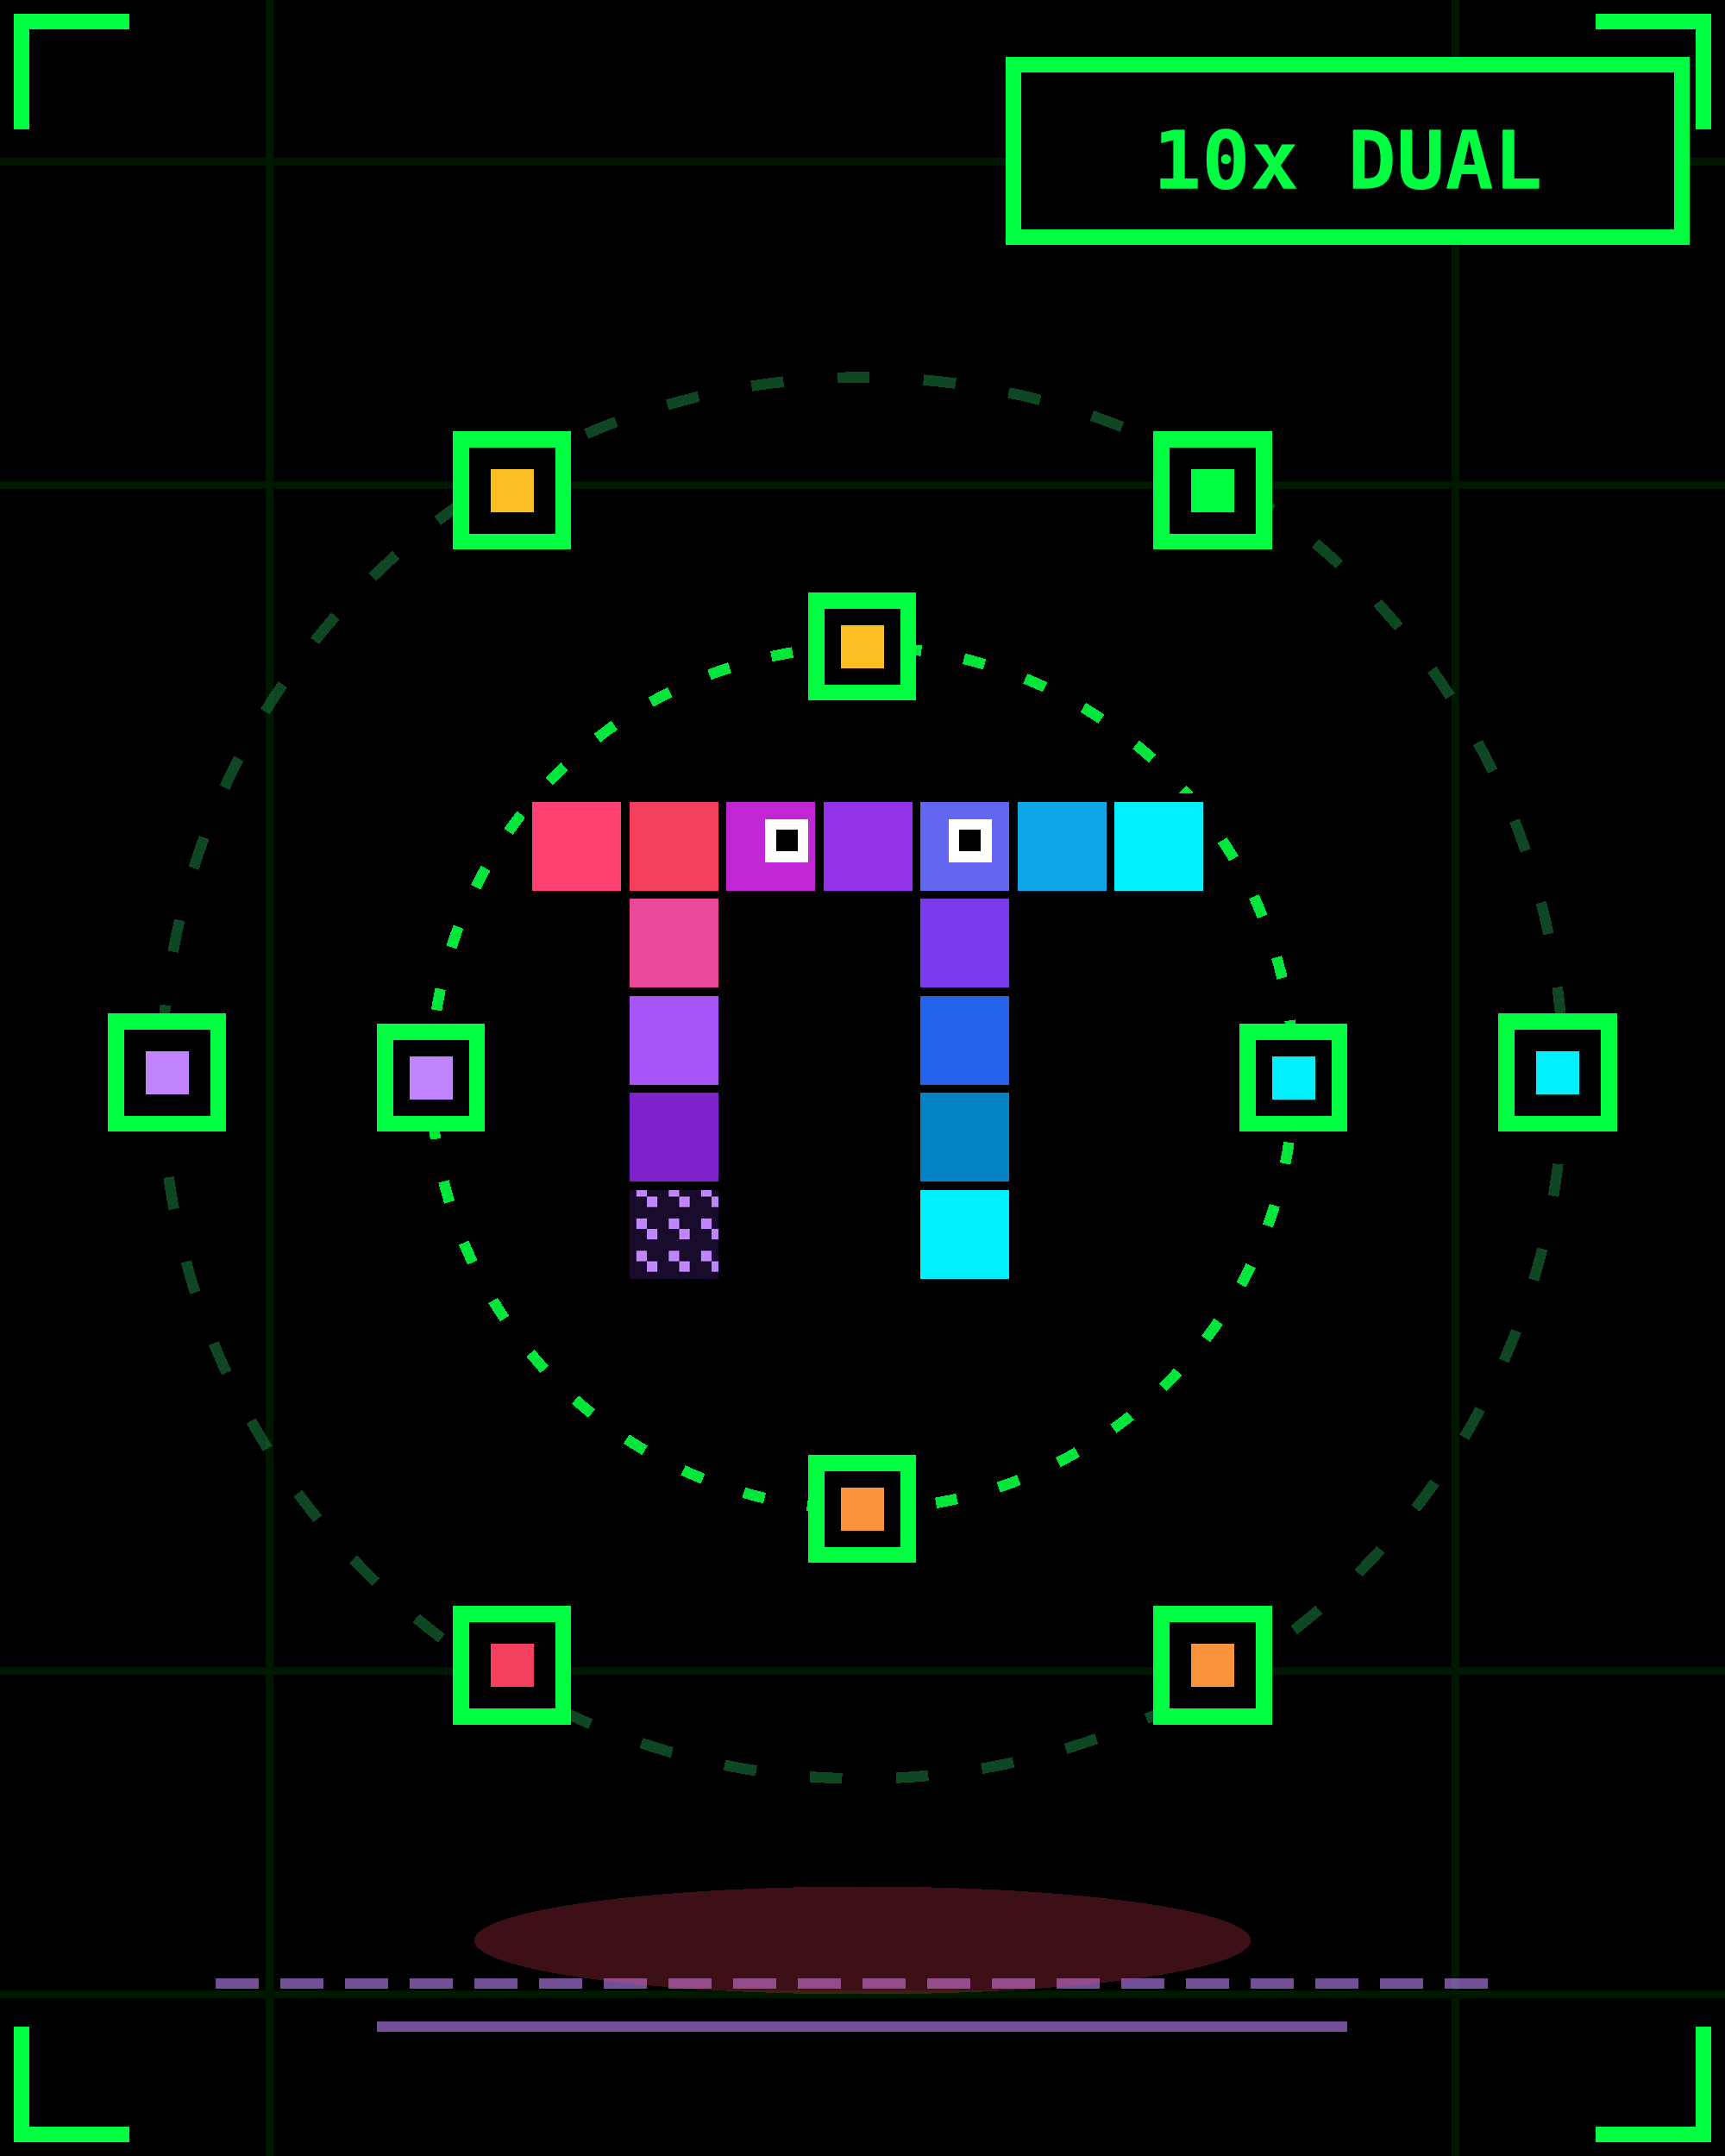
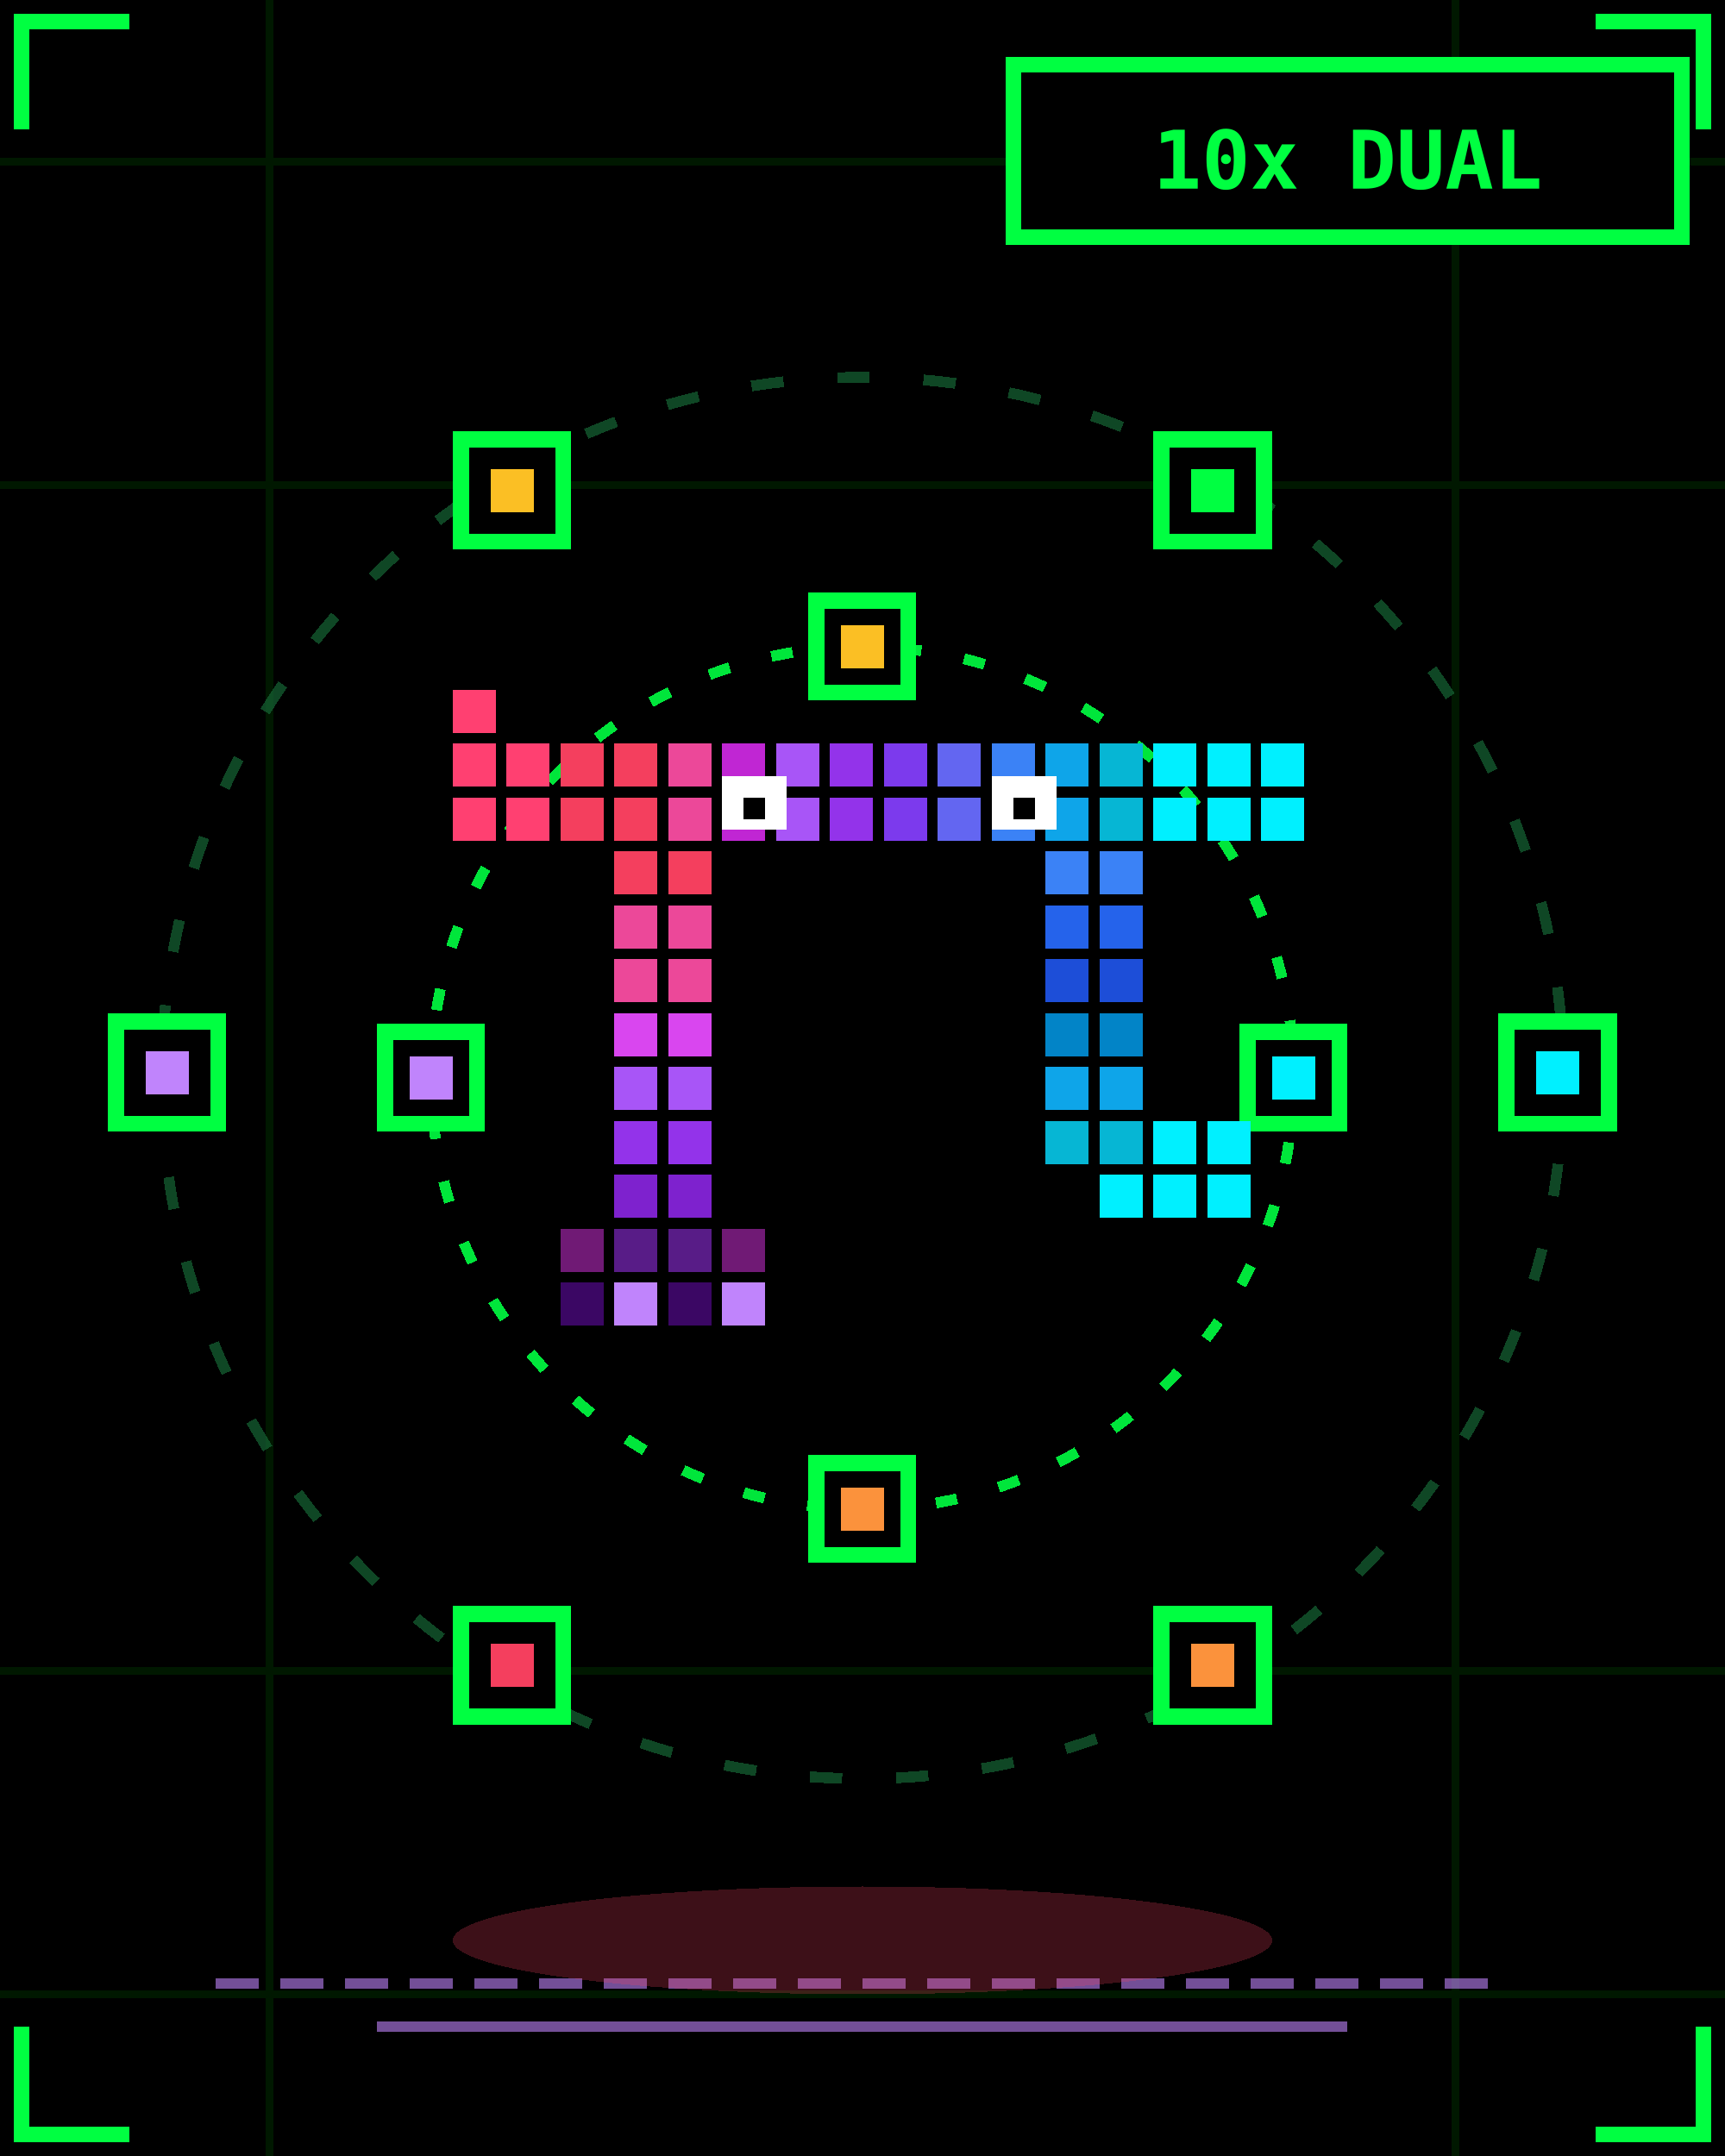
<svg xmlns="http://www.w3.org/2000/svg" viewBox="0 0 160 200" width="100%" height="100%" preserveAspectRatio="none" shape-rendering="crispEdges">
  <defs>
-     <pattern id="piHalftone" x="0" y="0" width="3" height="3" patternUnits="userSpaceOnUse">
-       <rect width="3" height="3" fill="#180b2c" />
-       <rect x="0" y="0" width="1" height="1" fill="#c084fc" />
-       <rect x="2" y="2" width="1" height="1" fill="#c084fc" />
+     <pattern id="piHalftone" x="0" y="0" width="4" height="4" patternUnits="userSpaceOnUse">
+       <rect width="4" height="4" fill="#180b2c" />
+       <rect x="0" y="0" width="2" height="2" fill="#c084fc" />
+       <rect x="2" y="2" width="2" height="2" fill="#c084fc" />
    </pattern>
  </defs>
  <style>
    @keyframes vortexRing1 { 0% { transform: rotate(0deg); } 100% { transform: rotate(360deg); } }
    @keyframes vortexRing2 { 0% { transform: rotate(360deg); } 100% { transform: rotate(0deg); } }
    @keyframes levitateCenter { 0%, 100% { transform: translateY(0px); } 50% { transform: translateY(-4px); } }
    .ring-1 { animation: vortexRing1 8s steps(8) infinite; transform-origin: 80px 100px; }
    .ring-2 { animation: vortexRing2 14s steps(12) infinite; transform-origin: 80px 100px; }
    .pip-commander { animation: levitateCenter 1.8s steps(2) infinite; transform-origin: 80px 100px; }
  </style>
  <rect width="160" height="200" fill="#000000" />
  <g stroke="#003b00" stroke-width="0.75" opacity="0.4">
    <line x1="0" y1="15" x2="160" y2="15" />
    <line x1="0" y1="45" x2="160" y2="45" />
    <line x1="0" y1="155" x2="160" y2="155" />
    <line x1="0" y1="185" x2="160" y2="185" />
    <line x1="25" y1="0" x2="25" y2="200" />
    <line x1="135" y1="0" x2="135" y2="200" />
  </g>
  <g stroke="#00ff41" stroke-width="1.5" fill="none">
    <path d="M2,12 L2,2 L12,2" />
    <path d="M158,12 L158,2 L148,2" />
    <path d="M2,188 L2,198 L12,198" />
    <path d="M158,188 L158,198 L148,198" />
  </g>
  <g transform="translate(94, 6)">
    <rect width="62" height="16" fill="#000000" stroke="#00ff41" stroke-width="1.5" />
    <text x="31" y="11.5" font-family="'Fira Code', monospace" font-size="7.5" font-weight="900" fill="#00ff41" text-anchor="middle">10x DUAL</text>
  </g>
  <g opacity="0.6" stroke="#c084fc" stroke-width="1">
    <line x1="20" y1="184" x2="140" y2="184" stroke-dasharray="4,2" />
    <line x1="35" y1="188" x2="125" y2="188" />
  </g>
-   <ellipse cx="80" cy="180" rx="36" ry="5" fill="#f43f5e" opacity="0.25" />
+   <ellipse cx="80" cy="180" rx="38" ry="5" fill="#f43f5e" opacity="0.25" />
  <g class="ring-2">
    <circle cx="80" cy="100" r="65" fill="none" stroke="#166534" stroke-width="1" stroke-dasharray="3,5" opacity="0.7" />
    <g transform="translate(139, 94)">
      <rect width="11" height="11" fill="#00ff41" />
      <rect x="1.5" y="1.5" width="8" height="8" fill="#000" />
      <rect x="3.5" y="3.5" width="4" height="4" fill="#00f0ff" />
    </g>
    <g transform="translate(107, 149)">
      <rect width="11" height="11" fill="#00ff41" />
      <rect x="1.5" y="1.5" width="8" height="8" fill="#000" />
      <rect x="3.5" y="3.5" width="4" height="4" fill="#fb923c" />
    </g>
    <g transform="translate(42, 149)">
      <rect width="11" height="11" fill="#00ff41" />
      <rect x="1.5" y="1.5" width="8" height="8" fill="#000" />
      <rect x="3.5" y="3.5" width="4" height="4" fill="#f43f5e" />
    </g>
    <g transform="translate(10, 94)">
      <rect width="11" height="11" fill="#00ff41" />
      <rect x="1.5" y="1.5" width="8" height="8" fill="#000" />
      <rect x="3.5" y="3.5" width="4" height="4" fill="#c084fc" />
    </g>
    <g transform="translate(42, 40)">
      <rect width="11" height="11" fill="#00ff41" />
      <rect x="1.5" y="1.5" width="8" height="8" fill="#000" />
      <rect x="3.5" y="3.5" width="4" height="4" fill="#fbbf24" />
    </g>
    <g transform="translate(107, 40)">
      <rect width="11" height="11" fill="#00ff41" />
      <rect x="1.5" y="1.5" width="8" height="8" fill="#000" />
      <rect x="3.5" y="3.5" width="4" height="4" fill="#00ff41" />
    </g>
  </g>
  <g class="ring-1">
    <circle cx="80" cy="100" r="40" fill="none" stroke="#00ff41" stroke-width="1" stroke-dasharray="2,4" opacity="0.9" />
    <g transform="translate(115, 95)">
      <rect width="10" height="10" fill="#00ff41" />
      <rect x="1.5" y="1.5" width="7" height="7" fill="#000" />
      <rect x="3" y="3" width="4" height="4" fill="#00f0ff" />
    </g>
    <g transform="translate(75, 135)">
      <rect width="10" height="10" fill="#00ff41" />
      <rect x="1.5" y="1.5" width="7" height="7" fill="#000" />
      <rect x="3" y="3" width="4" height="4" fill="#fb923c" />
    </g>
    <g transform="translate(35, 95)">
      <rect width="10" height="10" fill="#00ff41" />
      <rect x="1.5" y="1.5" width="7" height="7" fill="#000" />
      <rect x="3" y="3" width="4" height="4" fill="#c084fc" />
    </g>
    <g transform="translate(75, 55)">
      <rect width="10" height="10" fill="#00ff41" />
      <rect x="1.5" y="1.5" width="7" height="7" fill="#000" />
      <rect x="3" y="3" width="4" height="4" fill="#fbbf24" />
    </g>
  </g>
  <g class="pip-commander">
-     <rect x="49" y="74" width="9" height="9" fill="#ff4071" stroke="#000" stroke-width="0.75" />
-     <rect x="58" y="74" width="9" height="9" fill="#f43f5e" stroke="#000" stroke-width="0.75" />
-     <rect x="67" y="74" width="9" height="9" fill="#c026d3" stroke="#000" stroke-width="0.75" />
-     <rect x="76" y="74" width="9" height="9" fill="#9333ea" stroke="#000" stroke-width="0.75" />
-     <rect x="85" y="74" width="9" height="9" fill="#6366f1" stroke="#000" stroke-width="0.75" />
-     <rect x="94" y="74" width="9" height="9" fill="#0ea5e9" stroke="#000" stroke-width="0.75" />
-     <rect x="103" y="74" width="9" height="9" fill="#00f0ff" stroke="#000" stroke-width="0.75" />
-     <rect x="58" y="83" width="9" height="9" fill="#ec4899" stroke="#000" stroke-width="0.75" />
-     <rect x="58" y="92" width="9" height="9" fill="#a855f7" stroke="#000" stroke-width="0.75" />
-     <rect x="58" y="101" width="9" height="9" fill="#7e22ce" stroke="#000" stroke-width="0.75" />
-     <rect x="58" y="110" width="9" height="9" fill="url(#piHalftone)" stroke="#000" stroke-width="0.75" />
-     <rect x="85" y="83" width="9" height="9" fill="#7c3aed" stroke="#000" stroke-width="0.75" />
-     <rect x="85" y="92" width="9" height="9" fill="#2563eb" stroke="#000" stroke-width="0.75" />
-     <rect x="85" y="101" width="9" height="9" fill="#0284c7" stroke="#000" stroke-width="0.75" />
-     <rect x="85" y="110" width="9" height="9" fill="#00f0ff" stroke="#000" stroke-width="0.75" />
-     <rect x="71" y="76" width="4" height="4" fill="#ffffff" />
-     <rect x="72" y="77" width="2" height="2" fill="#000000" />
-     <rect x="88" y="76" width="4" height="4" fill="#ffffff" />
-     <rect x="89" y="77" width="2" height="2" fill="#000000" />
+     <rect x="42" y="64" width="4" height="4" fill="#ff4071" />
+     <rect x="42" y="69" width="4" height="4" fill="#ff4071" />
+     <rect x="42" y="74" width="4" height="4" fill="#ff4071" />
+     <rect x="47" y="69" width="4" height="4" fill="#ff4071" />
+     <rect x="52" y="69" width="4" height="4" fill="#f43f5e" />
+     <rect x="57" y="69" width="4" height="4" fill="#f43f5e" />
+     <rect x="62" y="69" width="4" height="4" fill="#ec4899" />
+     <rect x="67" y="69" width="4" height="4" fill="#c026d3" />
+     <rect x="72" y="69" width="4" height="4" fill="#a855f7" />
+     <rect x="77" y="69" width="4" height="4" fill="#9333ea" />
+     <rect x="82" y="69" width="4" height="4" fill="#7c3aed" />
+     <rect x="87" y="69" width="4" height="4" fill="#6366f1" />
+     <rect x="92" y="69" width="4" height="4" fill="#3b82f6" />
+     <rect x="97" y="69" width="4" height="4" fill="#0ea5e9" />
+     <rect x="102" y="69" width="4" height="4" fill="#06b6d4" />
+     <rect x="107" y="69" width="4" height="4" fill="#00f0ff" />
+     <rect x="112" y="69" width="4" height="4" fill="#00f0ff" />
+     <rect x="117" y="69" width="4" height="4" fill="#00f0ff" />
+     <rect x="117" y="74" width="4" height="4" fill="#00f0ff" />
+     <rect x="47" y="74" width="4" height="4" fill="#ff4071" />
+     <rect x="52" y="74" width="4" height="4" fill="#f43f5e" />
+     <rect x="57" y="74" width="4" height="4" fill="#f43f5e" />
+     <rect x="62" y="74" width="4" height="4" fill="#ec4899" />
+     <rect x="67" y="74" width="4" height="4" fill="#c026d3" />
+     <rect x="72" y="74" width="4" height="4" fill="#a855f7" />
+     <rect x="77" y="74" width="4" height="4" fill="#9333ea" />
+     <rect x="82" y="74" width="4" height="4" fill="#7c3aed" />
+     <rect x="87" y="74" width="4" height="4" fill="#6366f1" />
+     <rect x="92" y="74" width="4" height="4" fill="#3b82f6" />
+     <rect x="97" y="74" width="4" height="4" fill="#0ea5e9" />
+     <rect x="102" y="74" width="4" height="4" fill="#06b6d4" />
+     <rect x="107" y="74" width="4" height="4" fill="#00f0ff" />
+     <rect x="112" y="74" width="4" height="4" fill="#00f0ff" />
+     <rect x="57" y="79" width="4" height="4" fill="#f43f5e" />
+     <rect x="62" y="79" width="4" height="4" fill="#f43f5e" />
+     <rect x="57" y="84" width="4" height="4" fill="#ec4899" />
+     <rect x="62" y="84" width="4" height="4" fill="#ec4899" />
+     <rect x="57" y="89" width="4" height="4" fill="#ec4899" />
+     <rect x="62" y="89" width="4" height="4" fill="#ec4899" />
+     <rect x="57" y="94" width="4" height="4" fill="#d946ef" />
+     <rect x="62" y="94" width="4" height="4" fill="#d946ef" />
+     <rect x="57" y="99" width="4" height="4" fill="#a855f7" />
+     <rect x="62" y="99" width="4" height="4" fill="#a855f7" />
+     <rect x="57" y="104" width="4" height="4" fill="#9333ea" />
+     <rect x="62" y="104" width="4" height="4" fill="#9333ea" />
+     <rect x="57" y="109" width="4" height="4" fill="#7e22ce" />
+     <rect x="62" y="109" width="4" height="4" fill="#7e22ce" />
+     <rect x="52" y="114" width="4" height="4" fill="#701a75" />
+     <rect x="57" y="114" width="4" height="4" fill="#581c87" />
+     <rect x="62" y="114" width="4" height="4" fill="#581c87" />
+     <rect x="67" y="114" width="4" height="4" fill="#701a75" />
+     <rect x="52" y="119" width="4" height="4" fill="#3b0764" />
+     <rect x="57" y="119" width="4" height="4" fill="#c084fc" />
+     <rect x="62" y="119" width="4" height="4" fill="#3b0764" />
+     <rect x="67" y="119" width="4" height="4" fill="#c084fc" />
+     <rect x="97" y="79" width="4" height="4" fill="#3b82f6" />
+     <rect x="102" y="79" width="4" height="4" fill="#3b82f6" />
+     <rect x="97" y="84" width="4" height="4" fill="#2563eb" />
+     <rect x="102" y="84" width="4" height="4" fill="#2563eb" />
+     <rect x="97" y="89" width="4" height="4" fill="#1d4ed8" />
+     <rect x="102" y="89" width="4" height="4" fill="#1d4ed8" />
+     <rect x="97" y="94" width="4" height="4" fill="#0284c7" />
+     <rect x="102" y="94" width="4" height="4" fill="#0284c7" />
+     <rect x="97" y="99" width="4" height="4" fill="#0ea5e9" />
+     <rect x="102" y="99" width="4" height="4" fill="#0ea5e9" />
+     <rect x="97" y="104" width="4" height="4" fill="#06b6d4" />
+     <rect x="102" y="104" width="4" height="4" fill="#06b6d4" />
+     <rect x="107" y="104" width="4" height="4" fill="#00f0ff" />
+     <rect x="102" y="109" width="4" height="4" fill="#00f0ff" />
+     <rect x="107" y="109" width="4" height="4" fill="#00f0ff" />
+     <rect x="112" y="109" width="4" height="4" fill="#00f0ff" />
+     <rect x="112" y="104" width="4" height="4" fill="#00f0ff" />
+     <rect x="67" y="72" width="6" height="5" fill="#ffffff" />
+     <rect x="69" y="74" width="2" height="2" fill="#000000" />
+     <rect x="92" y="72" width="6" height="5" fill="#ffffff" />
+     <rect x="94" y="74" width="2" height="2" fill="#000000" />
  </g>
</svg>
